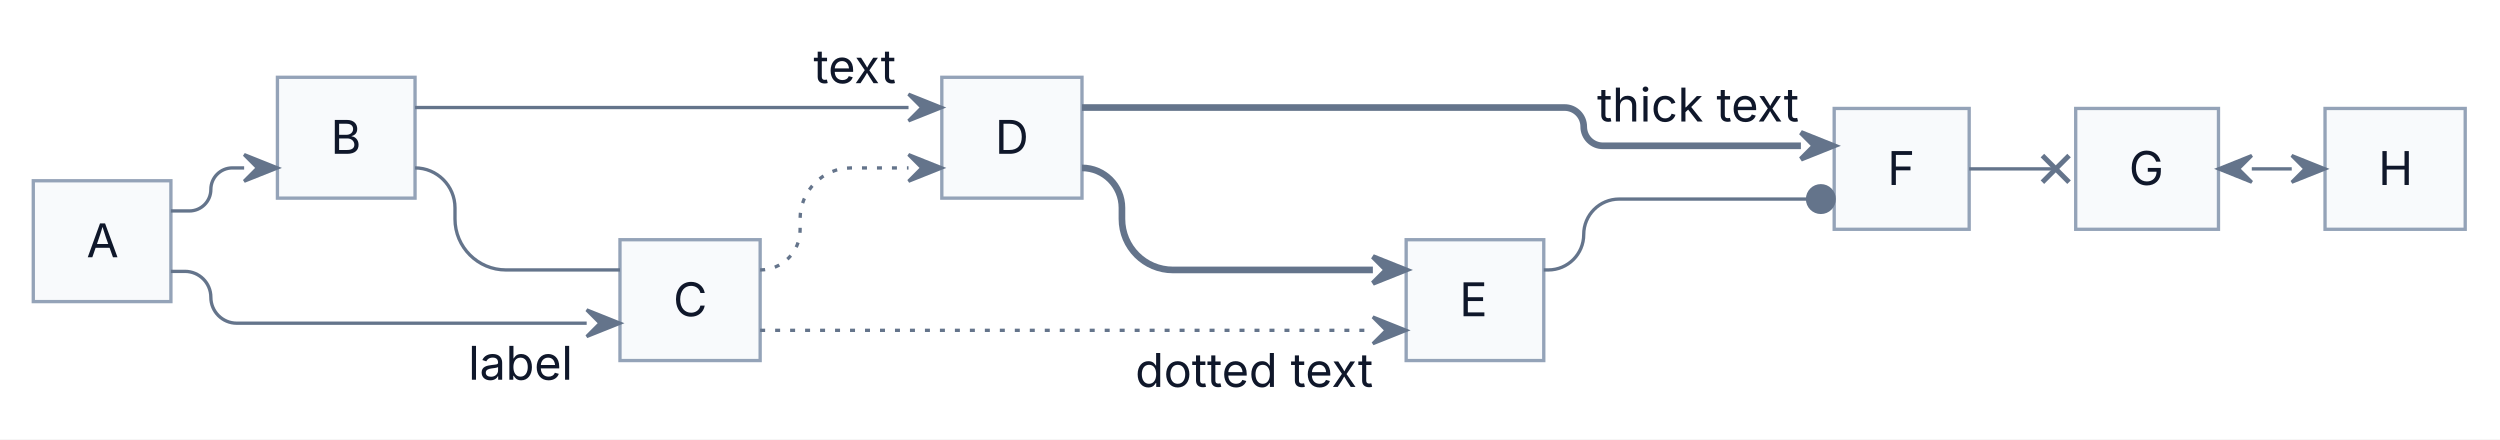
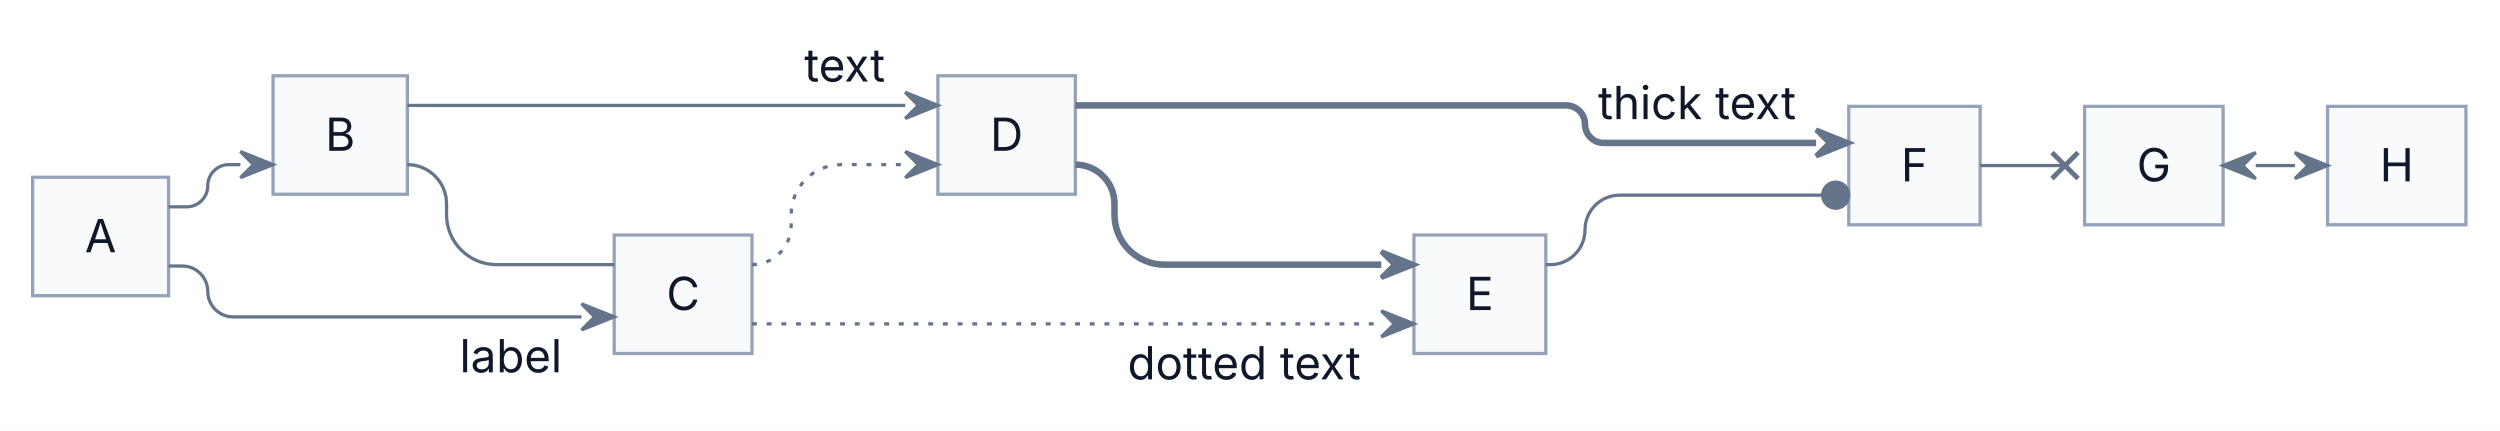
- <svg xmlns="http://www.w3.org/2000/svg" width="751" height="132" viewBox="0 0 751 132">
-   <rect x="0" y="0" width="751" height="132" fill="#FFFFFF" />
+ <svg xmlns="http://www.w3.org/2000/svg" width="766" height="132" viewBox="0 0 766 132">
+   <rect x="0" y="0" width="766" height="132" fill="#FFFFFF" />
  <g transform="translate(10,12)">
    <g>
-       <rect x="0" y="42.3" width="41.34" height="36.3" fill="#F8FAFC" stroke="#94A3B8" stroke-width="1" />
-       <rect x="73.34" y="11.22" width="41.34" height="36.3" fill="#F8FAFC" stroke="#94A3B8" stroke-width="1" />
-       <rect x="176.24" y="60.01" width="42.11" height="36.3" fill="#F8FAFC" stroke="#94A3B8" stroke-width="1" />
-       <rect x="272.92" y="11.22" width="42.11" height="36.3" fill="#F8FAFC" stroke="#94A3B8" stroke-width="1" />
-       <rect x="412.41" y="60.01" width="41.34" height="36.3" fill="#F8FAFC" stroke="#94A3B8" stroke-width="1" />
-       <rect x="540.99" y="20.58" width="40.55" height="36.3" fill="#F8FAFC" stroke="#94A3B8" stroke-width="1" />
-       <rect x="613.54" y="20.58" width="42.89" height="36.3" fill="#F8FAFC" stroke="#94A3B8" stroke-width="1" />
-       <rect x="688.44" y="20.58" width="42.11" height="36.3" fill="#F8FAFC" stroke="#94A3B8" stroke-width="1" />
+       <rect x="0" y="42.3" width="41.66" height="36.3" fill="#F8FAFC" stroke="#94A3B8" stroke-width="1" />
+       <rect x="73.66" y="11.22" width="41.16" height="36.3" fill="#F8FAFC" stroke="#94A3B8" stroke-width="1" />
+       <rect x="178.19" y="60.01" width="42.22" height="36.3" fill="#F8FAFC" stroke="#94A3B8" stroke-width="1" />
+       <rect x="277.37" y="11.22" width="42.11" height="36.3" fill="#F8FAFC" stroke="#94A3B8" stroke-width="1" />
+       <rect x="423.23" y="60.01" width="40.41" height="36.3" fill="#F8FAFC" stroke="#94A3B8" stroke-width="1" />
+       <rect x="556.46" y="20.58" width="40.26" height="36.3" fill="#F8FAFC" stroke="#94A3B8" stroke-width="1" />
+       <rect x="628.72" y="20.58" width="42.44" height="36.3" fill="#F8FAFC" stroke="#94A3B8" stroke-width="1" />
+       <rect x="703.16" y="20.58" width="42.4" height="36.3" fill="#F8FAFC" stroke="#94A3B8" stroke-width="1" />
    </g>
    <g id="lines">
-       <path d="M41.34,51.37 L46.88,51.37 C50.44,51.37 53.34,48.48 53.34,44.91 L53.34,44.91 C53.34,41.34 56.23,38.44 59.8,38.44 L63.34,38.44" fill="none" stroke="#64748B" stroke-width="1" />
-       <path d="M114.68,38.44 L114.68,38.44 C121.3,38.44 126.68,43.82 126.68,50.44 L126.68,53.77 C126.68,62.23 133.54,69.09 142,69.09 L176.24,69.09" fill="none" stroke="#64748B" stroke-width="1" />
-       <path d="M218.35,69.09 L218.35,69.09 C224.98,69.09 230.35,63.71 230.35,57.09 L230.35,53.77 C230.35,45.3 237.21,38.44 245.67,38.44 L262.92,38.44" fill="none" stroke="#64748B" stroke-width="1" stroke-dasharray="1.5,3" />
-       <path d="M315.03,38.44 L315.03,38.44 C321.66,38.44 327.03,43.82 327.03,50.44 L327.03,53.77 C327.03,62.23 333.89,69.09 342.35,69.09 L402.41,69.09" fill="none" stroke="#64748B" stroke-width="2" />
-       <path d="M453.75,69.09 L455.1,69.09 C460.98,69.09 465.75,64.32 465.75,58.44 L465.75,58.44 C465.75,52.57 470.51,47.8 476.39,47.8 L532.99,47.8" fill="none" stroke="#64748B" stroke-width="1" />
-       <polyline points="581.54,38.73 607.54,38.73" fill="none" stroke="#64748B" stroke-width="1" />
-       <polyline points="666.44,38.73 678.44,38.73" fill="none" stroke="#64748B" stroke-width="1" />
-       <path d="M41.34,69.52 L45.55,69.52 C49.85,69.52 53.34,73 53.34,77.3 L53.34,77.3 C53.34,81.6 56.82,85.09 61.12,85.09 L166.24,85.09" fill="none" stroke="#64748B" stroke-width="1" />
-       <polyline points="114.68,20.3 262.92,20.3" fill="none" stroke="#64748B" stroke-width="1" />
-       <polyline points="218.35,87.23 402.41,87.23" fill="none" stroke="#64748B" stroke-width="1" stroke-dasharray="1.5,3" />
-       <path d="M315.03,20.3 L459.99,20.3 C463.17,20.3 465.75,22.87 465.75,26.05 L465.75,26.05 C465.75,29.23 468.32,31.8 471.5,31.8 L530.99,31.8" fill="none" stroke="#64748B" stroke-width="2" />
-       <polygon points="63.34,42.44 73.34,38.44 63.34,34.44 67.34,38.44" fill="#64748B" stroke="#64748B" stroke-width="1" />
-       <polygon points="262.92,42.44 272.92,38.44 262.92,34.44 266.92,38.44" fill="#64748B" stroke="#64748B" stroke-width="1" />
-       <polygon points="402.41,73.09 412.41,69.09 402.41,65.09 406.41,69.09" fill="#64748B" stroke="#64748B" stroke-width="1.5" />
-       <ellipse cx="536.99" cy="47.8" rx="4" ry="4" fill="#64748B" stroke="#64748B" stroke-width="1" />
-       <polyline points="603.54,34.73 611.54,42.73" fill="none" stroke="#64748B" stroke-width="1.5" />
-       <polyline points="603.54,42.73 611.54,34.73" fill="none" stroke="#64748B" stroke-width="1.5" />
-       <polygon points="678.44,42.73 688.44,38.73 678.44,34.73 682.44,38.73" fill="#64748B" stroke="#64748B" stroke-width="1" />
-       <polygon points="666.44,34.73 656.44,38.73 666.44,42.73 662.44,38.73" fill="#64748B" stroke="#64748B" stroke-width="1" />
-       <polygon points="166.24,89.09 176.24,85.09 166.24,81.09 170.24,85.09" fill="#64748B" stroke="#64748B" stroke-width="1" />
-       <polygon points="262.92,24.3 272.92,20.3 262.92,16.3 266.92,20.3" fill="#64748B" stroke="#64748B" stroke-width="1" />
-       <polygon points="402.41,91.23 412.41,87.23 402.41,83.23 406.41,87.23" fill="#64748B" stroke="#64748B" stroke-width="1" />
-       <polygon points="530.99,35.8 540.99,31.8 530.99,27.8 534.99,31.8" fill="#64748B" stroke="#64748B" stroke-width="1.5" />
+       <path d="M41.66,51.37 L47.2,51.37 C50.77,51.37 53.66,48.48 53.66,44.91 L53.66,44.91 C53.66,41.34 56.55,38.44 60.12,38.44 L63.66,38.44" fill="none" stroke="#64748B" stroke-width="1" />
+       <path d="M114.82,38.44 L114.82,38.44 C121.44,38.44 126.82,43.82 126.82,50.44 L126.82,53.77 C126.82,62.23 133.68,69.09 142.14,69.09 L178.19,69.09" fill="none" stroke="#64748B" stroke-width="1" />
+       <path d="M220.41,69.09 L220.41,69.09 C227.04,69.09 232.41,63.71 232.41,57.09 L232.41,53.77 C232.41,45.3 239.27,38.44 247.73,38.44 L267.37,38.44" fill="none" stroke="#64748B" stroke-width="1" stroke-dasharray="1.5,3" />
+       <path d="M319.48,38.44 L319.48,38.44 C326.11,38.44 331.48,43.82 331.48,50.44 L331.48,53.77 C331.48,62.23 338.34,69.09 346.8,69.09 L413.23,69.09" fill="none" stroke="#64748B" stroke-width="2" />
+       <path d="M463.64,69.09 L465,69.09 C470.88,69.09 475.64,64.32 475.64,58.44 L475.64,58.44 C475.64,52.57 480.41,47.8 486.29,47.8 L548.46,47.8" fill="none" stroke="#64748B" stroke-width="1" />
+       <polyline points="596.72,38.73 622.72,38.73" fill="none" stroke="#64748B" stroke-width="1" />
+       <polyline points="681.16,38.73 693.16,38.73" fill="none" stroke="#64748B" stroke-width="1" />
+       <path d="M41.66,69.52 L45.88,69.52 C50.17,69.52 53.66,73 53.66,77.3 L53.66,77.3 C53.66,81.6 57.15,85.09 61.44,85.09 L168.19,85.09" fill="none" stroke="#64748B" stroke-width="1" />
+       <polyline points="114.82,20.3 267.37,20.3" fill="none" stroke="#64748B" stroke-width="1" />
+       <polyline points="220.41,87.23 413.23,87.23" fill="none" stroke="#64748B" stroke-width="1" stroke-dasharray="1.5,3" />
+       <path d="M319.48,20.3 L469.89,20.3 C473.07,20.3 475.64,22.87 475.64,26.05 L475.64,26.05 C475.64,29.23 478.22,31.8 481.4,31.8 L546.46,31.8" fill="none" stroke="#64748B" stroke-width="2" />
+       <polygon points="63.66,42.44 73.66,38.44 63.66,34.44 67.66,38.44" fill="#64748B" stroke="#64748B" stroke-width="1" />
+       <polygon points="267.37,42.44 277.37,38.44 267.37,34.44 271.37,38.44" fill="#64748B" stroke="#64748B" stroke-width="1" />
+       <polygon points="413.23,73.09 423.23,69.09 413.23,65.09 417.23,69.09" fill="#64748B" stroke="#64748B" stroke-width="1.5" />
+       <ellipse cx="552.46" cy="47.8" rx="4" ry="4" fill="#64748B" stroke="#64748B" stroke-width="1" />
+       <polyline points="618.72,34.73 626.72,42.73" fill="none" stroke="#64748B" stroke-width="1.5" />
+       <polyline points="618.72,42.73 626.72,34.73" fill="none" stroke="#64748B" stroke-width="1.5" />
+       <polygon points="693.16,42.73 703.16,38.73 693.16,34.73 697.16,38.73" fill="#64748B" stroke="#64748B" stroke-width="1" />
+       <polygon points="681.16,34.73 671.16,38.73 681.16,42.73 677.16,38.73" fill="#64748B" stroke="#64748B" stroke-width="1" />
+       <polygon points="168.19,89.09 178.19,85.09 168.19,81.09 172.19,85.09" fill="#64748B" stroke="#64748B" stroke-width="1" />
+       <polygon points="267.37,24.3 277.37,20.3 267.37,16.3 271.37,20.3" fill="#64748B" stroke="#64748B" stroke-width="1" />
+       <polygon points="413.23,91.23 423.23,87.23 413.23,83.23 417.23,87.23" fill="#64748B" stroke="#64748B" stroke-width="1" />
+       <polygon points="546.46,35.8 556.46,31.8 546.46,27.8 550.46,31.8" fill="#64748B" stroke="#64748B" stroke-width="1.5" />
    </g>
    <g>
      <text font-family="Inter, ui-sans-serif, system-ui, -apple-system, &quot;Segoe UI&quot;, &quot;DejaVu Sans&quot;, &quot;Liberation Sans&quot;, Arial, Liberation Sans, Arimo, Helvetica, Nimbus Sans, sans-serif, &quot;Noto Color Emoji&quot;, &quot;Apple Color Emoji&quot;, &quot;Segoe UI Emoji&quot;" xml:space="preserve">
-         <tspan x="16" y="65.29" font-size="14" fill="#0F172A" textLength="9.34" lengthAdjust="spacing">A</tspan>
+         <tspan x="16" y="65.29" font-size="14" fill="#0F172A" textLength="9.66" lengthAdjust="spacing">A</tspan>
      </text>
      <text font-family="Inter, ui-sans-serif, system-ui, -apple-system, &quot;Segoe UI&quot;, &quot;DejaVu Sans&quot;, &quot;Liberation Sans&quot;, Arial, Liberation Sans, Arimo, Helvetica, Nimbus Sans, sans-serif, &quot;Noto Color Emoji&quot;, &quot;Apple Color Emoji&quot;, &quot;Segoe UI Emoji&quot;" xml:space="preserve">
-         <tspan x="89.34" y="34.21" font-size="14" fill="#0F172A" textLength="9.34" lengthAdjust="spacing">B</tspan>
+         <tspan x="89.66" y="34.21" font-size="14" fill="#0F172A" textLength="9.16" lengthAdjust="spacing">B</tspan>
      </text>
      <text font-family="Inter, ui-sans-serif, system-ui, -apple-system, &quot;Segoe UI&quot;, &quot;DejaVu Sans&quot;, &quot;Liberation Sans&quot;, Arial, Liberation Sans, Arimo, Helvetica, Nimbus Sans, sans-serif, &quot;Noto Color Emoji&quot;, &quot;Apple Color Emoji&quot;, &quot;Segoe UI Emoji&quot;" xml:space="preserve">
-         <tspan x="192.24" y="83" font-size="14" fill="#0F172A" textLength="10.11" lengthAdjust="spacing">C</tspan>
+         <tspan x="194.19" y="83" font-size="14" fill="#0F172A" textLength="10.22" lengthAdjust="spacing">C</tspan>
      </text>
      <text font-family="Inter, ui-sans-serif, system-ui, -apple-system, &quot;Segoe UI&quot;, &quot;DejaVu Sans&quot;, &quot;Liberation Sans&quot;, Arial, Liberation Sans, Arimo, Helvetica, Nimbus Sans, sans-serif, &quot;Noto Color Emoji&quot;, &quot;Apple Color Emoji&quot;, &quot;Segoe UI Emoji&quot;" xml:space="preserve">
-         <tspan x="288.92" y="34.21" font-size="14" fill="#0F172A" textLength="10.11" lengthAdjust="spacing">D</tspan>
+         <tspan x="293.37" y="34.21" font-size="14" fill="#0F172A" textLength="10.11" lengthAdjust="spacing">D</tspan>
      </text>
      <text font-family="Inter, ui-sans-serif, system-ui, -apple-system, &quot;Segoe UI&quot;, &quot;DejaVu Sans&quot;, &quot;Liberation Sans&quot;, Arial, Liberation Sans, Arimo, Helvetica, Nimbus Sans, sans-serif, &quot;Noto Color Emoji&quot;, &quot;Apple Color Emoji&quot;, &quot;Segoe UI Emoji&quot;" xml:space="preserve">
-         <tspan x="428.41" y="83" font-size="14" fill="#0F172A" textLength="9.34" lengthAdjust="spacing">E</tspan>
+         <tspan x="439.23" y="83" font-size="14" fill="#0F172A" textLength="8.41" lengthAdjust="spacing">E</tspan>
      </text>
      <text font-family="Inter, ui-sans-serif, system-ui, -apple-system, &quot;Segoe UI&quot;, &quot;DejaVu Sans&quot;, &quot;Liberation Sans&quot;, Arial, Liberation Sans, Arimo, Helvetica, Nimbus Sans, sans-serif, &quot;Noto Color Emoji&quot;, &quot;Apple Color Emoji&quot;, &quot;Segoe UI Emoji&quot;" xml:space="preserve">
-         <tspan x="556.99" y="43.57" font-size="14" fill="#0F172A" textLength="8.55" lengthAdjust="spacing">F</tspan>
+         <tspan x="572.46" y="43.57" font-size="14" fill="#0F172A" textLength="8.26" lengthAdjust="spacing">F</tspan>
      </text>
      <text font-family="Inter, ui-sans-serif, system-ui, -apple-system, &quot;Segoe UI&quot;, &quot;DejaVu Sans&quot;, &quot;Liberation Sans&quot;, Arial, Liberation Sans, Arimo, Helvetica, Nimbus Sans, sans-serif, &quot;Noto Color Emoji&quot;, &quot;Apple Color Emoji&quot;, &quot;Segoe UI Emoji&quot;" xml:space="preserve">
-         <tspan x="629.54" y="43.57" font-size="14" fill="#0F172A" textLength="10.89" lengthAdjust="spacing">G</tspan>
+         <tspan x="644.72" y="43.57" font-size="14" fill="#0F172A" textLength="10.44" lengthAdjust="spacing">G</tspan>
      </text>
      <text font-family="Inter, ui-sans-serif, system-ui, -apple-system, &quot;Segoe UI&quot;, &quot;DejaVu Sans&quot;, &quot;Liberation Sans&quot;, Arial, Liberation Sans, Arimo, Helvetica, Nimbus Sans, sans-serif, &quot;Noto Color Emoji&quot;, &quot;Apple Color Emoji&quot;, &quot;Segoe UI Emoji&quot;" xml:space="preserve">
-         <tspan x="704.44" y="43.57" font-size="14" fill="#0F172A" textLength="10.11" lengthAdjust="spacing">H</tspan>
+         <tspan x="719.16" y="43.57" font-size="14" fill="#0F172A" textLength="10.4" lengthAdjust="spacing">H</tspan>
      </text>
-       <rect x="128.68" y="87.09" width="33.57" height="20.3" rx="2" ry="2" fill="#FFFFFF" />
+       <rect x="128.82" y="87.09" width="35.37" height="20.3" rx="2" ry="2" fill="#FFFFFF" />
      <text font-family="Inter, ui-sans-serif, system-ui, -apple-system, &quot;Segoe UI&quot;, &quot;DejaVu Sans&quot;, &quot;Liberation Sans&quot;, Arial, Liberation Sans, Arimo, Helvetica, Nimbus Sans, sans-serif, &quot;Noto Color Emoji&quot;, &quot;Apple Color Emoji&quot;, &quot;Segoe UI Emoji&quot;" xml:space="preserve">
-         <tspan x="130.68" y="102.08" font-size="14" fill="#0F172A" textLength="29.57" lengthAdjust="spacing">label</tspan>
+         <tspan x="130.82" y="102.08" font-size="14" fill="#0F172A" textLength="31.37" lengthAdjust="spacing">label</tspan>
      </text>
-       <rect x="232.35" y="-2" width="26.57" height="20.3" rx="2" ry="2" fill="#FFFFFF" />
+       <rect x="234.41" y="-2" width="28.96" height="20.3" rx="2" ry="2" fill="#FFFFFF" />
      <text font-family="Inter, ui-sans-serif, system-ui, -apple-system, &quot;Segoe UI&quot;, &quot;DejaVu Sans&quot;, &quot;Liberation Sans&quot;, Arial, Liberation Sans, Arimo, Helvetica, Nimbus Sans, sans-serif, &quot;Noto Color Emoji&quot;, &quot;Apple Color Emoji&quot;, &quot;Segoe UI Emoji&quot;" xml:space="preserve">
-         <tspan x="234.35" y="12.99" font-size="14" fill="#0F172A" textLength="22.57" lengthAdjust="spacing">text</tspan>
+         <tspan x="236.41" y="12.99" font-size="14" fill="#0F172A" textLength="24.96" lengthAdjust="spacing">text</tspan>
      </text>
-       <rect x="329.03" y="89.23" width="69.38" height="20.3" rx="2" ry="2" fill="#FFFFFF" />
+       <rect x="333.48" y="89.23" width="75.75" height="20.3" rx="2" ry="2" fill="#FFFFFF" />
      <text font-family="Inter, ui-sans-serif, system-ui, -apple-system, &quot;Segoe UI&quot;, &quot;DejaVu Sans&quot;, &quot;Liberation Sans&quot;, Arial, Liberation Sans, Arimo, Helvetica, Nimbus Sans, sans-serif, &quot;Noto Color Emoji&quot;, &quot;Apple Color Emoji&quot;, &quot;Segoe UI Emoji&quot;" xml:space="preserve">
-         <tspan x="331.03" y="104.23" font-size="14" fill="#0F172A" textLength="65.38" lengthAdjust="spacing">dotted text</tspan>
+         <tspan x="335.48" y="104.23" font-size="14" fill="#0F172A" textLength="71.75" lengthAdjust="spacing">dotted text</tspan>
      </text>
-       <rect x="467.75" y="9.51" width="59.24" height="20.3" rx="2" ry="2" fill="#FFFFFF" />
+       <rect x="477.64" y="9.51" width="64.82" height="20.3" rx="2" ry="2" fill="#FFFFFF" />
      <text font-family="Inter, ui-sans-serif, system-ui, -apple-system, &quot;Segoe UI&quot;, &quot;DejaVu Sans&quot;, &quot;Liberation Sans&quot;, Arial, Liberation Sans, Arimo, Helvetica, Nimbus Sans, sans-serif, &quot;Noto Color Emoji&quot;, &quot;Apple Color Emoji&quot;, &quot;Segoe UI Emoji&quot;" xml:space="preserve">
-         <tspan x="469.75" y="24.5" font-size="14" fill="#0F172A" textLength="55.24" lengthAdjust="spacing">thick text</tspan>
+         <tspan x="479.64" y="24.5" font-size="14" fill="#0F172A" textLength="60.82" lengthAdjust="spacing">thick text</tspan>
      </text>
    </g>
  </g>
</svg>
